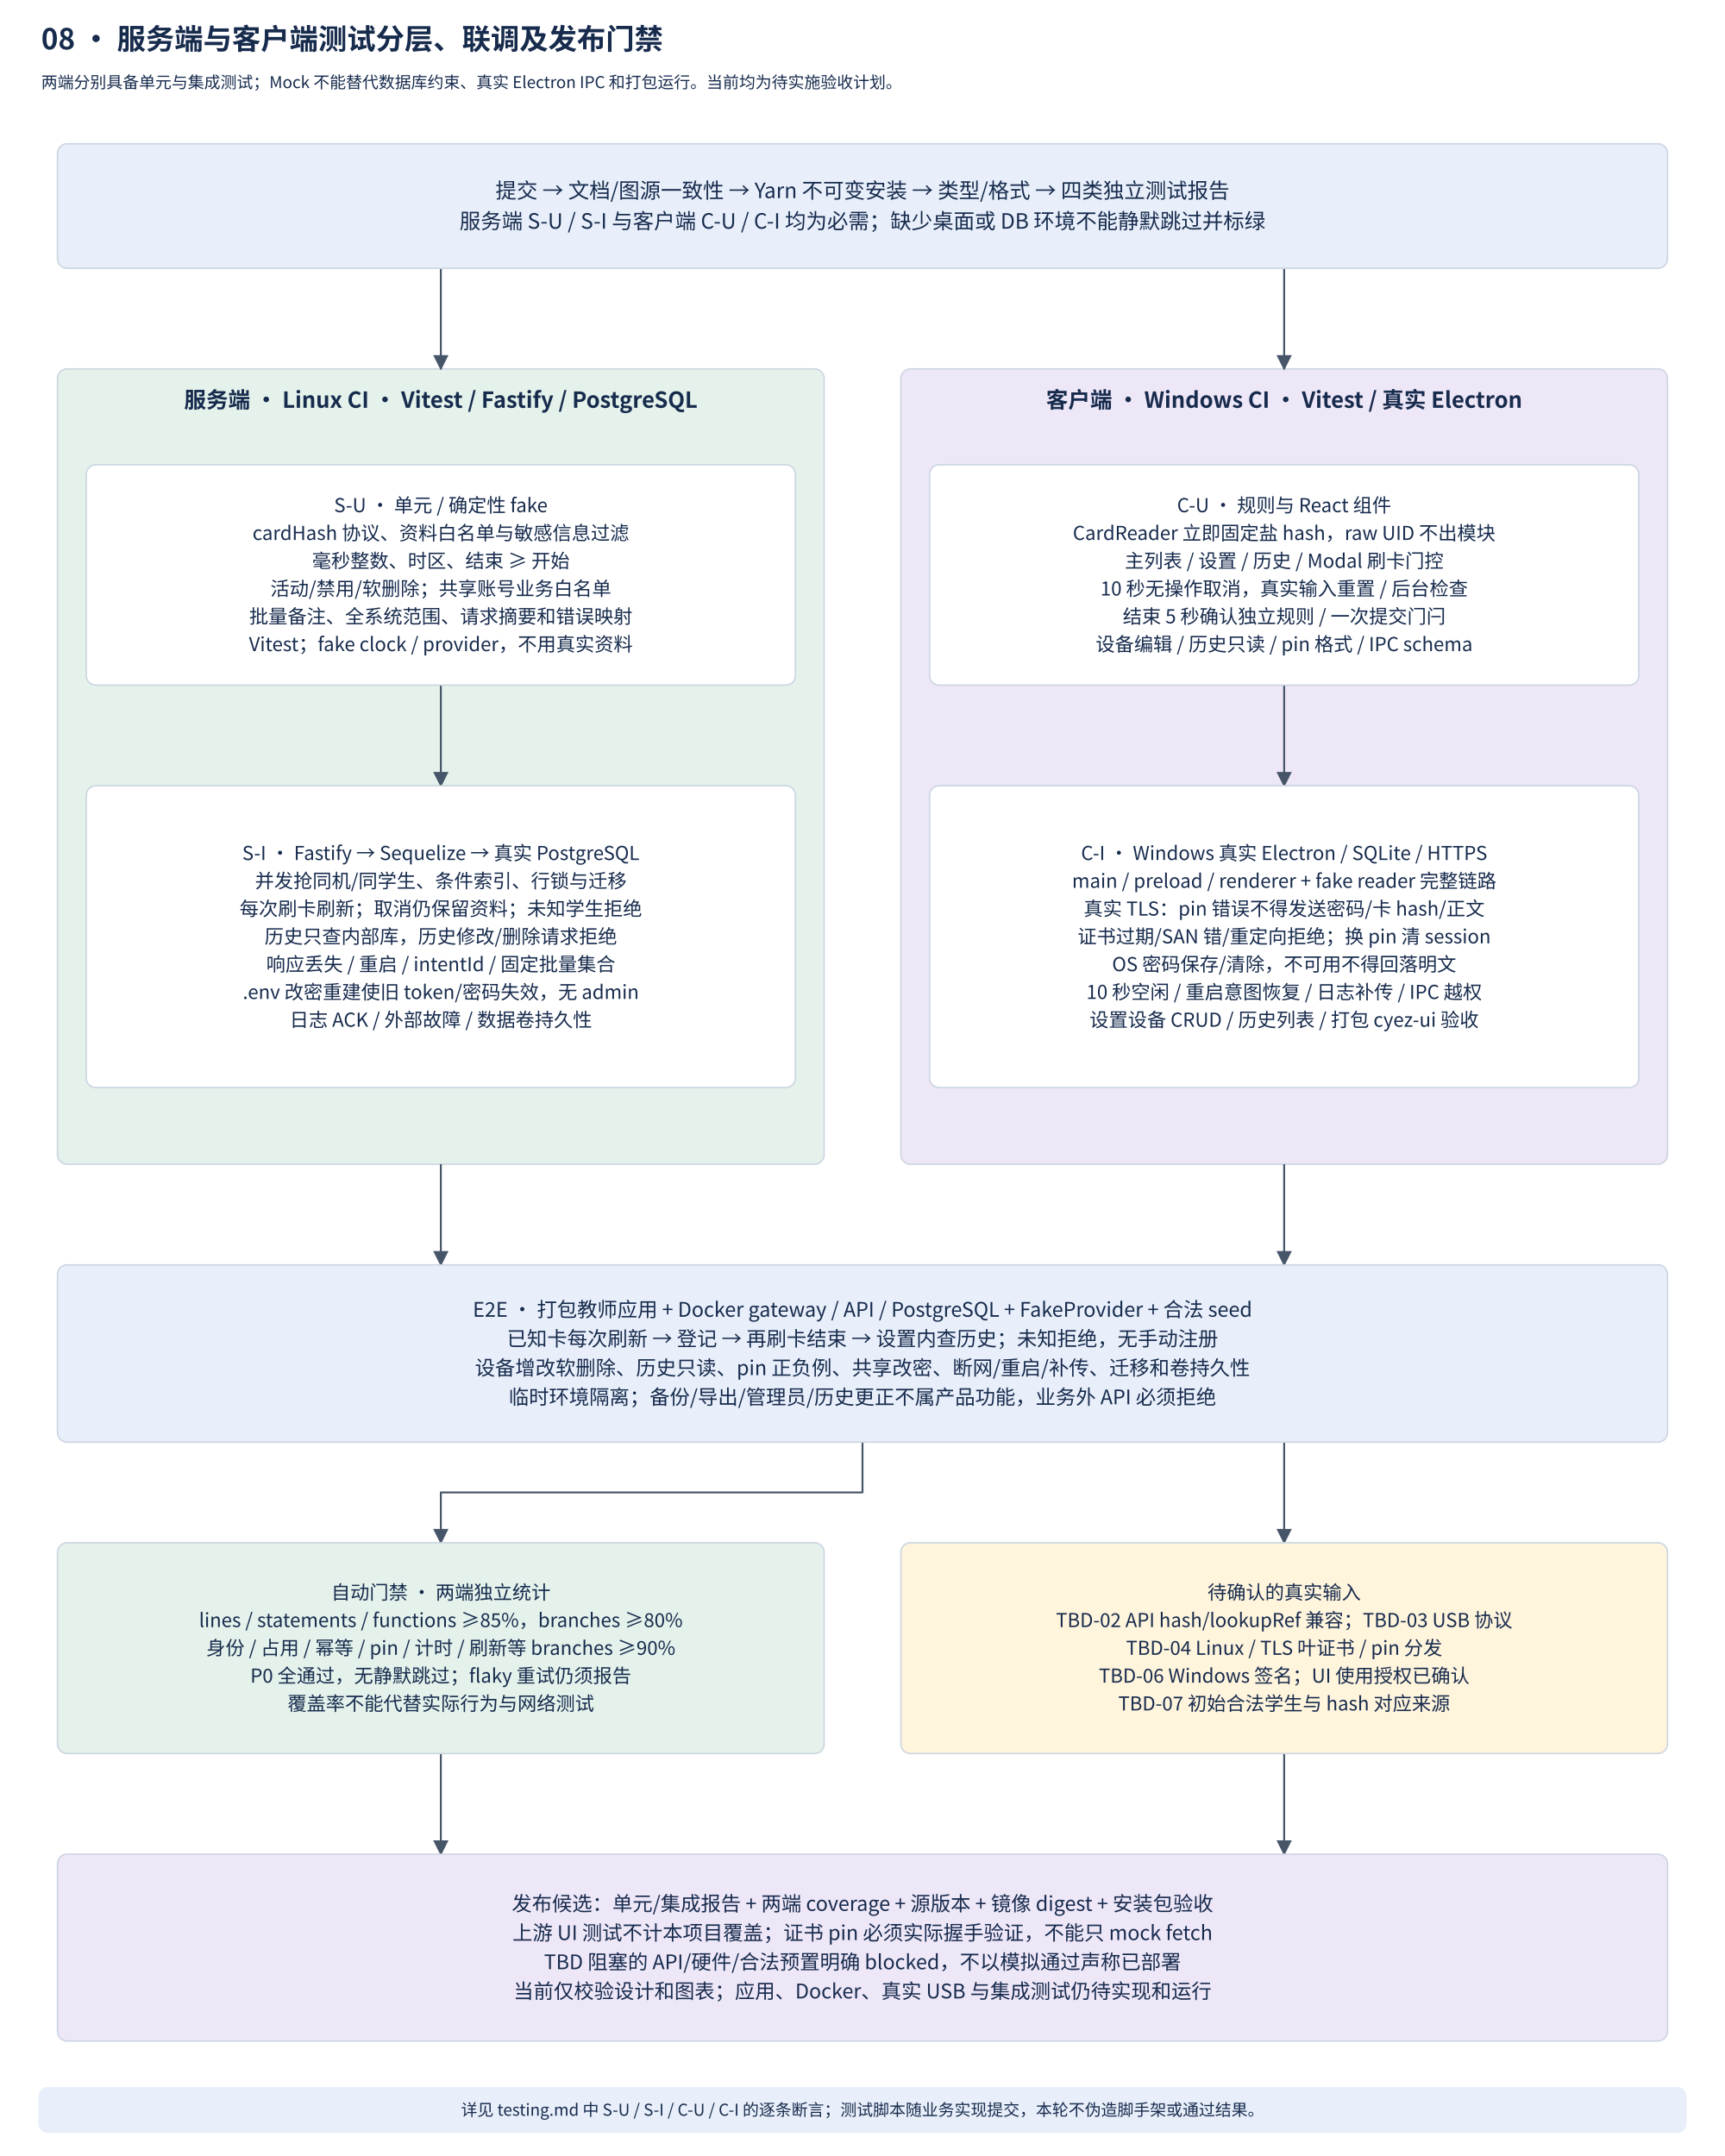
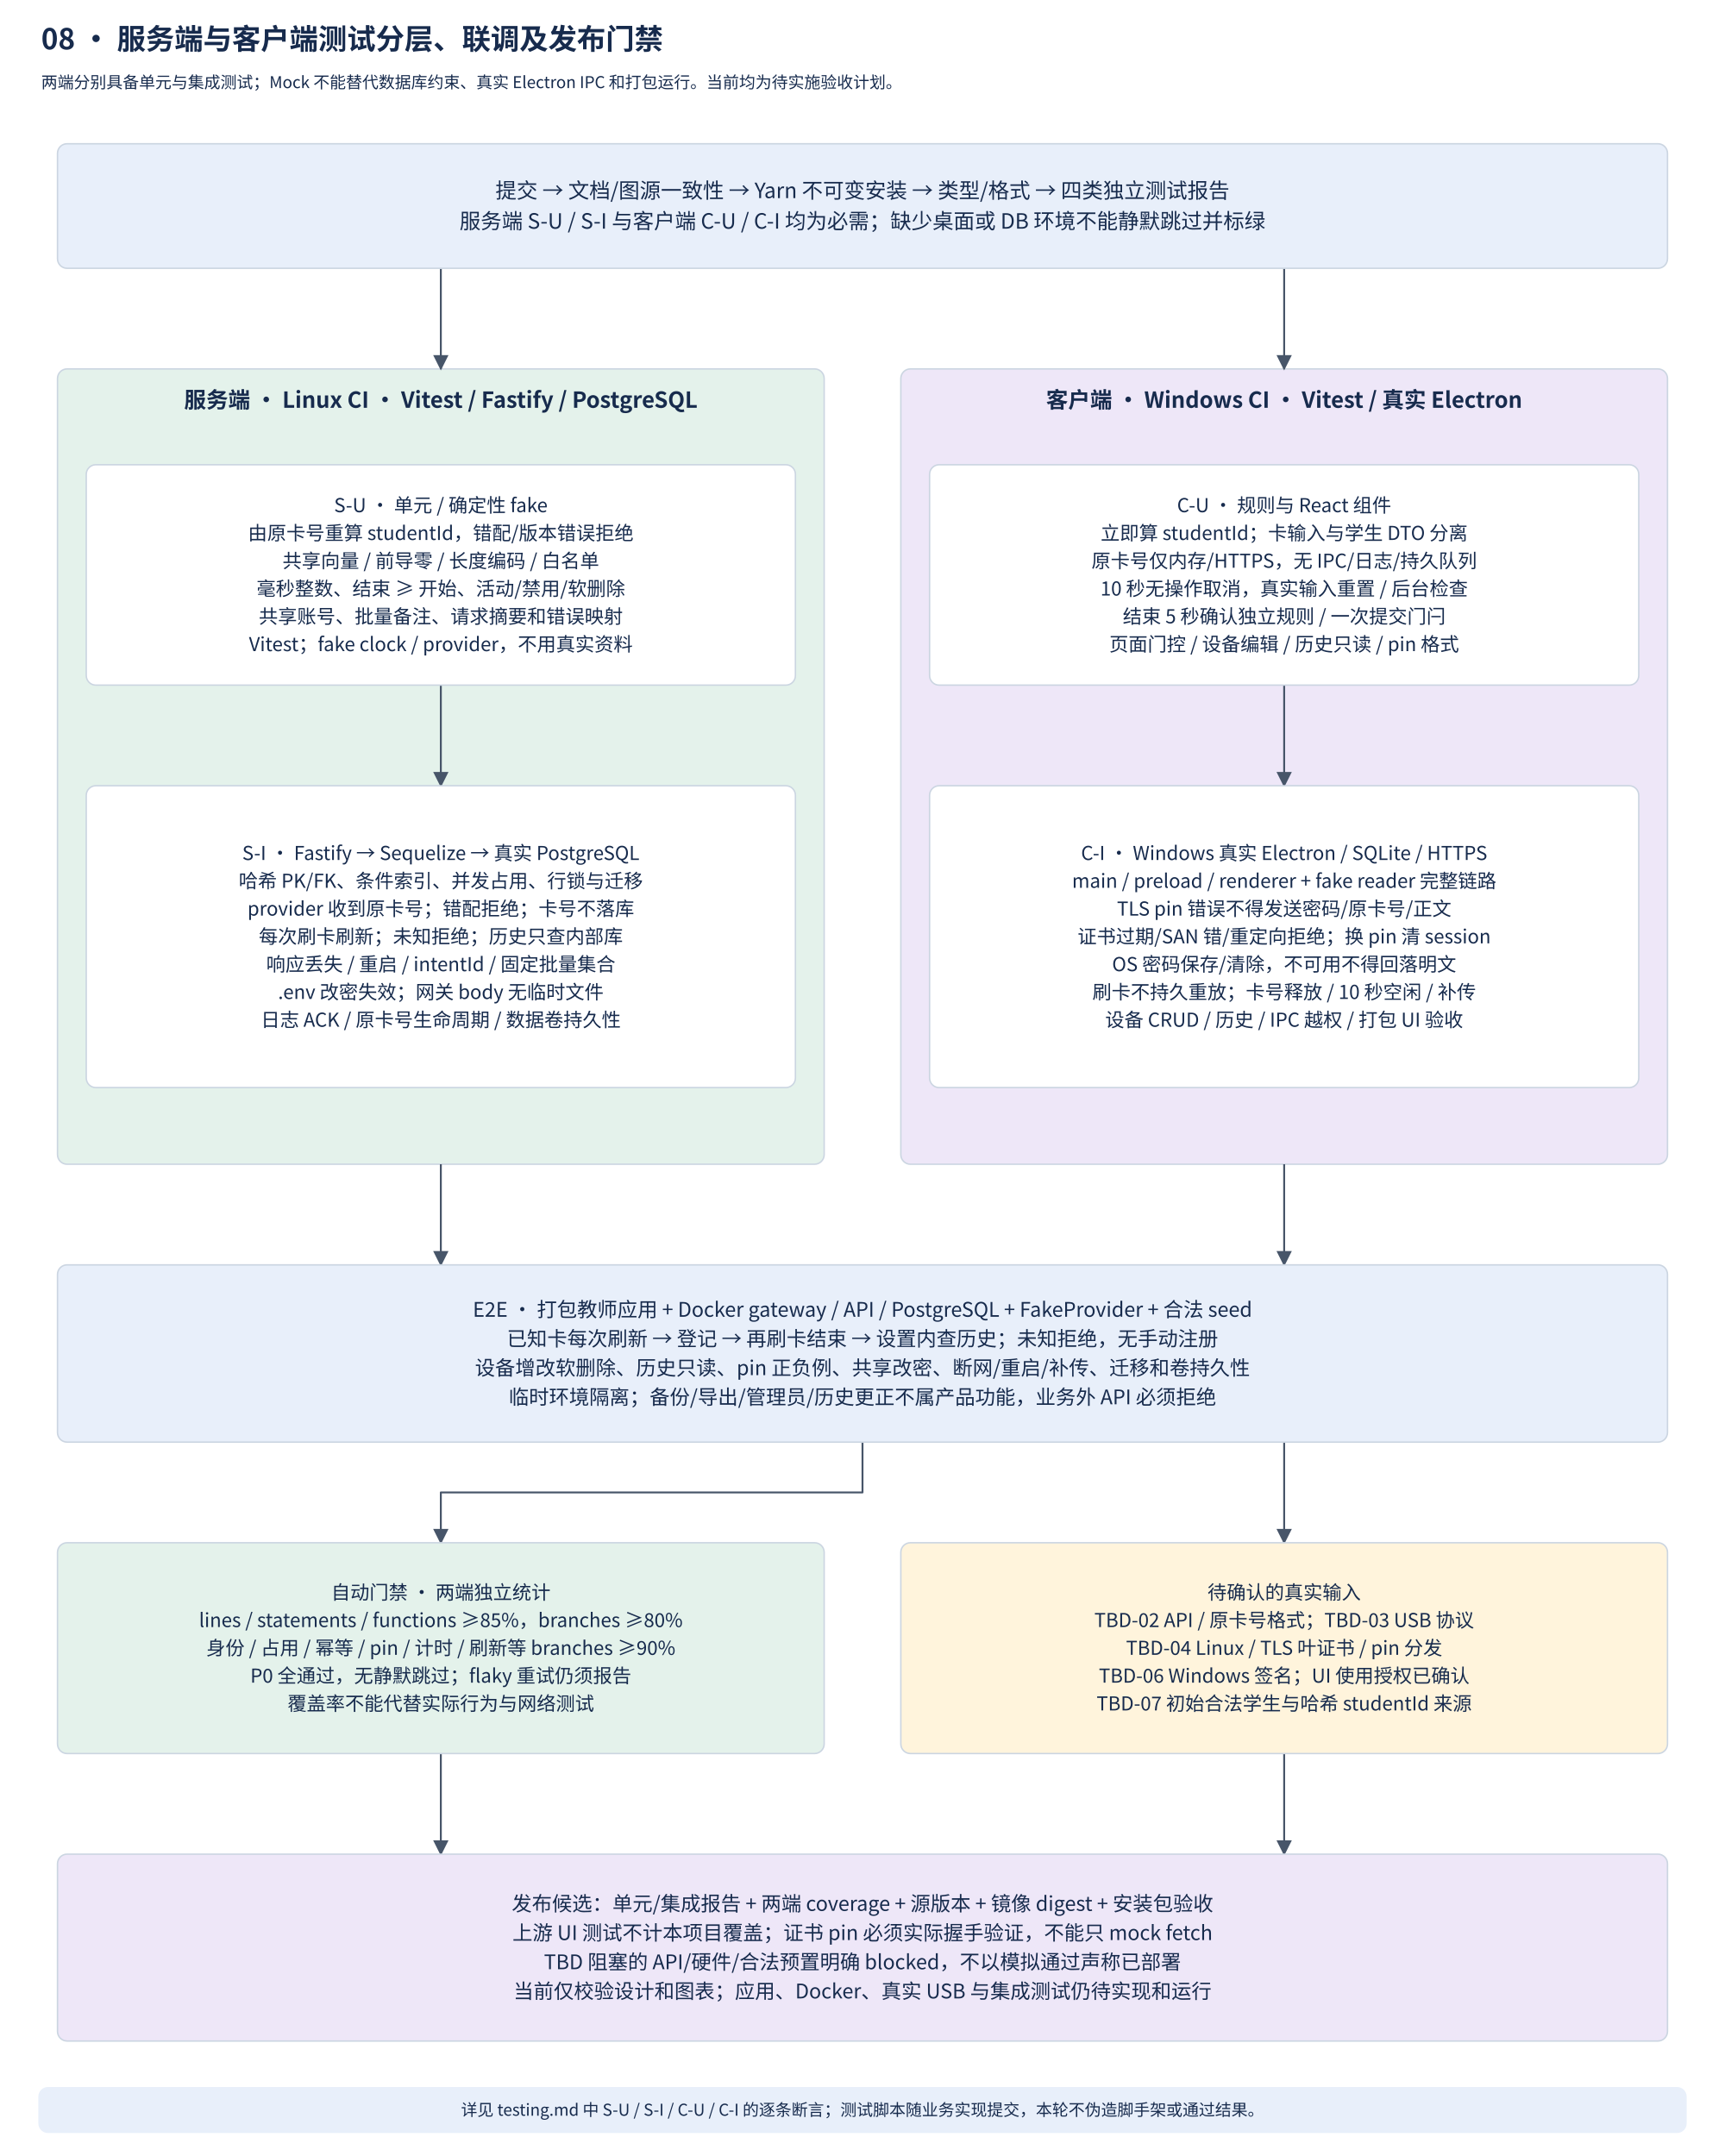
<svg xmlns="http://www.w3.org/2000/svg" width="1800" height="2250" viewBox="0 0 1800 2250" role="img" aria-labelledby="title desc">
  <defs>
    <marker id="arrow" viewBox="0 0 10 10" refX="9" refY="5" markerWidth="8" markerHeight="8" orient="auto-start-reverse">
      <path d="M 0 0 L 10 5 L 0 10 z" fill="#475569" />
    </marker>
  </defs>
  <rect width="1800" height="2250" fill="#ffffff" />
  <rect x="60" y="385" width="800" height="830" rx="10" fill="#e4f2eb" stroke="#cbd5e1" stroke-width="1.5" />
  <text x="460.0" y="806.3" text-anchor="middle" font-family="Microsoft YaHei, Noto Sans CJK SC, sans-serif" font-size="18" font-weight="400" fill="#172b4d" />
  <rect x="940" y="385" width="800" height="830" rx="10" fill="#eee7f8" stroke="#cbd5e1" stroke-width="1.5" />
  <text x="1340.0" y="806.3" text-anchor="middle" font-family="Microsoft YaHei, Noto Sans CJK SC, sans-serif" font-size="18" font-weight="400" fill="#172b4d" />
  <polyline points="460.0,715 460.0,820" fill="none" stroke="#475569" stroke-width="2" stroke-linejoin="round" marker-end="url(#arrow)" />
  <polyline points="1340.0,715 1340.0,820" fill="none" stroke="#475569" stroke-width="2" stroke-linejoin="round" marker-end="url(#arrow)" />
  <polyline points="460,280 460,385" fill="none" stroke="#475569" stroke-width="2" stroke-linejoin="round" marker-end="url(#arrow)" />
  <polyline points="1340,280 1340,385" fill="none" stroke="#475569" stroke-width="2" stroke-linejoin="round" marker-end="url(#arrow)" />
  <polyline points="460,1215 460,1320" fill="none" stroke="#475569" stroke-width="2" stroke-linejoin="round" marker-end="url(#arrow)" />
  <polyline points="1340,1215 1340,1320" fill="none" stroke="#475569" stroke-width="2" stroke-linejoin="round" marker-end="url(#arrow)" />
  <polyline points="900.0,1505 900.0,1557.5 460.0,1557.5 460.0,1610" fill="none" stroke="#475569" stroke-width="2" stroke-linejoin="round" marker-end="url(#arrow)" />
  <polyline points="1340,1505 1340,1610" fill="none" stroke="#475569" stroke-width="2" stroke-linejoin="round" marker-end="url(#arrow)" />
  <polyline points="460,1830 460,1935" fill="none" stroke="#475569" stroke-width="2" stroke-linejoin="round" marker-end="url(#arrow)" />
  <polyline points="1340,1830 1340,1935" fill="none" stroke="#475569" stroke-width="2" stroke-linejoin="round" marker-end="url(#arrow)" />
  <text x="43" y="51.5" text-anchor="start" font-family="Microsoft YaHei, Noto Sans CJK SC, sans-serif" font-size="30" font-weight="600" fill="#172b4d">08 · 服务端与客户端测试分层、联调及发布门禁</text>
  <text x="43" y="91.95" text-anchor="start" font-family="Microsoft YaHei, Noto Sans CJK SC, sans-serif" font-size="17" font-weight="400" fill="#172b4d">两端分别具备单元与集成测试；Mock 不能替代数据库约束、真实 Electron IPC 和打包运行。当前均为待实施验收计划。</text>
  <rect x="60" y="150" width="1680" height="130" rx="10" fill="#e8effa" stroke="#cbd5e1" stroke-width="1.5" />
  <text x="900.0" y="206.75" text-anchor="middle" font-family="Microsoft YaHei, Noto Sans CJK SC, sans-serif" font-size="22" font-weight="400" fill="#172b4d">提交 → 文档/图源一致性 → Yarn 不可变安装 → 类型/格式 → 四类独立测试报告</text>
  <text x="900.0" y="238.65" text-anchor="middle" font-family="Microsoft YaHei, Noto Sans CJK SC, sans-serif" font-size="22" font-weight="400" fill="#172b4d">服务端 S-U / S-I 与客户端 C-U / C-I 均为必需；缺少桌面或 DB 环境不能静默跳过并标绿</text>
  <text x="460.0" y="425.55" text-anchor="middle" font-family="Microsoft YaHei, Noto Sans CJK SC, sans-serif" font-size="23" font-weight="600" fill="#172b4d">服务端 · Linux CI · Vitest / Fastify / PostgreSQL</text>
  <text x="1340.0" y="425.55" text-anchor="middle" font-family="Microsoft YaHei, Noto Sans CJK SC, sans-serif" font-size="23" font-weight="600" fill="#172b4d">客户端 · Windows CI · Vitest / 真实 Electron</text>
  <rect x="90" y="485" width="740" height="230" rx="10" fill="#ffffff" stroke="#cbd5e1" stroke-width="1.5" />
  <text x="460.0" y="534.5" text-anchor="middle" font-family="Microsoft YaHei, Noto Sans CJK SC, sans-serif" font-size="20" font-weight="400" fill="#172b4d">S-U · 单元 / 确定性 fake</text>
-   <text x="460.0" y="563.5" text-anchor="middle" font-family="Microsoft YaHei, Noto Sans CJK SC, sans-serif" font-size="20" font-weight="400" fill="#172b4d">cardHash 协议、资料白名单与敏感信息过滤</text>
-   <text x="460.0" y="592.5" text-anchor="middle" font-family="Microsoft YaHei, Noto Sans CJK SC, sans-serif" font-size="20" font-weight="400" fill="#172b4d">毫秒整数、时区、结束 ≥ 开始</text>
-   <text x="460.0" y="621.5" text-anchor="middle" font-family="Microsoft YaHei, Noto Sans CJK SC, sans-serif" font-size="20" font-weight="400" fill="#172b4d">活动/禁用/软删除；共享账号业务白名单</text>
-   <text x="460.0" y="650.5" text-anchor="middle" font-family="Microsoft YaHei, Noto Sans CJK SC, sans-serif" font-size="20" font-weight="400" fill="#172b4d">批量备注、全系统范围、请求摘要和错误映射</text>
+   <text x="460.0" y="563.5" text-anchor="middle" font-family="Microsoft YaHei, Noto Sans CJK SC, sans-serif" font-size="20" font-weight="400" fill="#172b4d">由原卡号重算 studentId，错配/版本错误拒绝</text>
+   <text x="460.0" y="592.5" text-anchor="middle" font-family="Microsoft YaHei, Noto Sans CJK SC, sans-serif" font-size="20" font-weight="400" fill="#172b4d">共享向量 / 前导零 / 长度编码 / 白名单</text>
+   <text x="460.0" y="621.5" text-anchor="middle" font-family="Microsoft YaHei, Noto Sans CJK SC, sans-serif" font-size="20" font-weight="400" fill="#172b4d">毫秒整数、结束 ≥ 开始、活动/禁用/软删除</text>
+   <text x="460.0" y="650.5" text-anchor="middle" font-family="Microsoft YaHei, Noto Sans CJK SC, sans-serif" font-size="20" font-weight="400" fill="#172b4d">共享账号、批量备注、请求摘要和错误映射</text>
  <text x="460.0" y="679.5" text-anchor="middle" font-family="Microsoft YaHei, Noto Sans CJK SC, sans-serif" font-size="20" font-weight="400" fill="#172b4d">Vitest；fake clock / provider，不用真实资料</text>
  <rect x="970" y="485" width="740" height="230" rx="10" fill="#ffffff" stroke="#cbd5e1" stroke-width="1.5" />
  <text x="1340.0" y="534.5" text-anchor="middle" font-family="Microsoft YaHei, Noto Sans CJK SC, sans-serif" font-size="20" font-weight="400" fill="#172b4d">C-U · 规则与 React 组件</text>
-   <text x="1340.0" y="563.5" text-anchor="middle" font-family="Microsoft YaHei, Noto Sans CJK SC, sans-serif" font-size="20" font-weight="400" fill="#172b4d">CardReader 立即固定盐 hash，raw UID 不出模块</text>
-   <text x="1340.0" y="592.5" text-anchor="middle" font-family="Microsoft YaHei, Noto Sans CJK SC, sans-serif" font-size="20" font-weight="400" fill="#172b4d">主列表 / 设置 / 历史 / Modal 刷卡门控</text>
+   <text x="1340.0" y="563.5" text-anchor="middle" font-family="Microsoft YaHei, Noto Sans CJK SC, sans-serif" font-size="20" font-weight="400" fill="#172b4d">立即算 studentId；卡输入与学生 DTO 分离</text>
+   <text x="1340.0" y="592.5" text-anchor="middle" font-family="Microsoft YaHei, Noto Sans CJK SC, sans-serif" font-size="20" font-weight="400" fill="#172b4d">原卡号仅内存/HTTPS，无 IPC/日志/持久队列</text>
  <text x="1340.0" y="621.5" text-anchor="middle" font-family="Microsoft YaHei, Noto Sans CJK SC, sans-serif" font-size="20" font-weight="400" fill="#172b4d">10 秒无操作取消，真实输入重置 / 后台检查</text>
  <text x="1340.0" y="650.5" text-anchor="middle" font-family="Microsoft YaHei, Noto Sans CJK SC, sans-serif" font-size="20" font-weight="400" fill="#172b4d">结束 5 秒确认独立规则 / 一次提交门闩</text>
-   <text x="1340.0" y="679.5" text-anchor="middle" font-family="Microsoft YaHei, Noto Sans CJK SC, sans-serif" font-size="20" font-weight="400" fill="#172b4d">设备编辑 / 历史只读 / pin 格式 / IPC schema</text>
+   <text x="1340.0" y="679.5" text-anchor="middle" font-family="Microsoft YaHei, Noto Sans CJK SC, sans-serif" font-size="20" font-weight="400" fill="#172b4d">页面门控 / 设备编辑 / 历史只读 / pin 格式</text>
  <rect x="90" y="820" width="740" height="315" rx="10" fill="#ffffff" stroke="#cbd5e1" stroke-width="1.5" />
  <text x="460.0" y="897.5" text-anchor="middle" font-family="Microsoft YaHei, Noto Sans CJK SC, sans-serif" font-size="20" font-weight="400" fill="#172b4d">S-I · Fastify → Sequelize → 真实 PostgreSQL</text>
-   <text x="460.0" y="926.5" text-anchor="middle" font-family="Microsoft YaHei, Noto Sans CJK SC, sans-serif" font-size="20" font-weight="400" fill="#172b4d">并发抢同机/同学生、条件索引、行锁与迁移</text>
-   <text x="460.0" y="955.5" text-anchor="middle" font-family="Microsoft YaHei, Noto Sans CJK SC, sans-serif" font-size="20" font-weight="400" fill="#172b4d">每次刷卡刷新；取消仍保留资料；未知学生拒绝</text>
-   <text x="460.0" y="984.5" text-anchor="middle" font-family="Microsoft YaHei, Noto Sans CJK SC, sans-serif" font-size="20" font-weight="400" fill="#172b4d">历史只查内部库，历史修改/删除请求拒绝</text>
+   <text x="460.0" y="926.5" text-anchor="middle" font-family="Microsoft YaHei, Noto Sans CJK SC, sans-serif" font-size="20" font-weight="400" fill="#172b4d">哈希 PK/FK、条件索引、并发占用、行锁与迁移</text>
+   <text x="460.0" y="955.5" text-anchor="middle" font-family="Microsoft YaHei, Noto Sans CJK SC, sans-serif" font-size="20" font-weight="400" fill="#172b4d">provider 收到原卡号；错配拒绝；卡号不落库</text>
+   <text x="460.0" y="984.5" text-anchor="middle" font-family="Microsoft YaHei, Noto Sans CJK SC, sans-serif" font-size="20" font-weight="400" fill="#172b4d">每次刷卡刷新；未知拒绝；历史只查内部库</text>
  <text x="460.0" y="1013.5" text-anchor="middle" font-family="Microsoft YaHei, Noto Sans CJK SC, sans-serif" font-size="20" font-weight="400" fill="#172b4d">响应丢失 / 重启 / intentId / 固定批量集合</text>
-   <text x="460.0" y="1042.5" text-anchor="middle" font-family="Microsoft YaHei, Noto Sans CJK SC, sans-serif" font-size="20" font-weight="400" fill="#172b4d">.env 改密重建使旧 token/密码失效，无 admin</text>
-   <text x="460.0" y="1071.5" text-anchor="middle" font-family="Microsoft YaHei, Noto Sans CJK SC, sans-serif" font-size="20" font-weight="400" fill="#172b4d">日志 ACK / 外部故障 / 数据卷持久性</text>
+   <text x="460.0" y="1042.5" text-anchor="middle" font-family="Microsoft YaHei, Noto Sans CJK SC, sans-serif" font-size="20" font-weight="400" fill="#172b4d">.env 改密失效；网关 body 无临时文件</text>
+   <text x="460.0" y="1071.5" text-anchor="middle" font-family="Microsoft YaHei, Noto Sans CJK SC, sans-serif" font-size="20" font-weight="400" fill="#172b4d">日志 ACK / 原卡号生命周期 / 数据卷持久性</text>
  <rect x="970" y="820" width="740" height="315" rx="10" fill="#ffffff" stroke="#cbd5e1" stroke-width="1.5" />
  <text x="1340.0" y="897.5" text-anchor="middle" font-family="Microsoft YaHei, Noto Sans CJK SC, sans-serif" font-size="20" font-weight="400" fill="#172b4d">C-I · Windows 真实 Electron / SQLite / HTTPS</text>
  <text x="1340.0" y="926.5" text-anchor="middle" font-family="Microsoft YaHei, Noto Sans CJK SC, sans-serif" font-size="20" font-weight="400" fill="#172b4d">main / preload / renderer + fake reader 完整链路</text>
-   <text x="1340.0" y="955.5" text-anchor="middle" font-family="Microsoft YaHei, Noto Sans CJK SC, sans-serif" font-size="20" font-weight="400" fill="#172b4d">真实 TLS：pin 错误不得发送密码/卡 hash/正文</text>
+   <text x="1340.0" y="955.5" text-anchor="middle" font-family="Microsoft YaHei, Noto Sans CJK SC, sans-serif" font-size="20" font-weight="400" fill="#172b4d">TLS pin 错误不得发送密码/原卡号/正文</text>
  <text x="1340.0" y="984.5" text-anchor="middle" font-family="Microsoft YaHei, Noto Sans CJK SC, sans-serif" font-size="20" font-weight="400" fill="#172b4d">证书过期/SAN 错/重定向拒绝；换 pin 清 session</text>
  <text x="1340.0" y="1013.5" text-anchor="middle" font-family="Microsoft YaHei, Noto Sans CJK SC, sans-serif" font-size="20" font-weight="400" fill="#172b4d">OS 密码保存/清除，不可用不得回落明文</text>
-   <text x="1340.0" y="1042.5" text-anchor="middle" font-family="Microsoft YaHei, Noto Sans CJK SC, sans-serif" font-size="20" font-weight="400" fill="#172b4d">10 秒空闲 / 重启意图恢复 / 日志补传 / IPC 越权</text>
-   <text x="1340.0" y="1071.5" text-anchor="middle" font-family="Microsoft YaHei, Noto Sans CJK SC, sans-serif" font-size="20" font-weight="400" fill="#172b4d">设置设备 CRUD / 历史列表 / 打包 cyez-ui 验收</text>
+   <text x="1340.0" y="1042.5" text-anchor="middle" font-family="Microsoft YaHei, Noto Sans CJK SC, sans-serif" font-size="20" font-weight="400" fill="#172b4d">刷卡不持久重放；卡号释放 / 10 秒空闲 / 补传</text>
+   <text x="1340.0" y="1071.5" text-anchor="middle" font-family="Microsoft YaHei, Noto Sans CJK SC, sans-serif" font-size="20" font-weight="400" fill="#172b4d">设备 CRUD / 历史 / IPC 越权 / 打包 UI 验收</text>
  <rect x="60" y="1320" width="1680" height="185" rx="10" fill="#e8effa" stroke="#cbd5e1" stroke-width="1.5" />
  <text x="900.0" y="1374.175" text-anchor="middle" font-family="Microsoft YaHei, Noto Sans CJK SC, sans-serif" font-size="21" font-weight="400" fill="#172b4d">E2E · 打包教师应用 + Docker gateway / API / PostgreSQL + FakeProvider + 合法 seed</text>
  <text x="900.0" y="1404.625" text-anchor="middle" font-family="Microsoft YaHei, Noto Sans CJK SC, sans-serif" font-size="21" font-weight="400" fill="#172b4d">已知卡每次刷新 → 登记 → 再刷卡结束 → 设置内查历史；未知拒绝，无手动注册</text>
  <text x="900.0" y="1435.075" text-anchor="middle" font-family="Microsoft YaHei, Noto Sans CJK SC, sans-serif" font-size="21" font-weight="400" fill="#172b4d">设备增改软删除、历史只读、pin 正负例、共享改密、断网/重启/补传、迁移和卷持久性</text>
  <text x="900.0" y="1465.525" text-anchor="middle" font-family="Microsoft YaHei, Noto Sans CJK SC, sans-serif" font-size="21" font-weight="400" fill="#172b4d">临时环境隔离；备份/导出/管理员/历史更正不属产品功能，业务外 API 必须拒绝</text>
  <rect x="60" y="1610" width="800" height="220" rx="10" fill="#e4f2eb" stroke="#cbd5e1" stroke-width="1.5" />
  <text x="460.0" y="1669.0" text-anchor="middle" font-family="Microsoft YaHei, Noto Sans CJK SC, sans-serif" font-size="20" font-weight="400" fill="#172b4d">自动门禁 · 两端独立统计</text>
  <text x="460.0" y="1698.0" text-anchor="middle" font-family="Microsoft YaHei, Noto Sans CJK SC, sans-serif" font-size="20" font-weight="400" fill="#172b4d">lines / statements / functions ≥85%，branches ≥80%</text>
  <text x="460.0" y="1727.0" text-anchor="middle" font-family="Microsoft YaHei, Noto Sans CJK SC, sans-serif" font-size="20" font-weight="400" fill="#172b4d">身份 / 占用 / 幂等 / pin / 计时 / 刷新等 branches ≥90%</text>
  <text x="460.0" y="1756.0" text-anchor="middle" font-family="Microsoft YaHei, Noto Sans CJK SC, sans-serif" font-size="20" font-weight="400" fill="#172b4d">P0 全通过，无静默跳过；flaky 重试仍须报告</text>
  <text x="460.0" y="1785.0" text-anchor="middle" font-family="Microsoft YaHei, Noto Sans CJK SC, sans-serif" font-size="20" font-weight="400" fill="#172b4d">覆盖率不能代替实际行为与网络测试</text>
  <rect x="940" y="1610" width="800" height="220" rx="10" fill="#fff4dc" stroke="#cbd5e1" stroke-width="1.5" />
  <text x="1340.0" y="1669.0" text-anchor="middle" font-family="Microsoft YaHei, Noto Sans CJK SC, sans-serif" font-size="20" font-weight="400" fill="#172b4d">待确认的真实输入</text>
-   <text x="1340.0" y="1698.0" text-anchor="middle" font-family="Microsoft YaHei, Noto Sans CJK SC, sans-serif" font-size="20" font-weight="400" fill="#172b4d">TBD-02 API hash/lookupRef 兼容；TBD-03 USB 协议</text>
+   <text x="1340.0" y="1698.0" text-anchor="middle" font-family="Microsoft YaHei, Noto Sans CJK SC, sans-serif" font-size="20" font-weight="400" fill="#172b4d">TBD-02 API / 原卡号格式；TBD-03 USB 协议</text>
  <text x="1340.0" y="1727.0" text-anchor="middle" font-family="Microsoft YaHei, Noto Sans CJK SC, sans-serif" font-size="20" font-weight="400" fill="#172b4d">TBD-04 Linux / TLS 叶证书 / pin 分发</text>
  <text x="1340.0" y="1756.0" text-anchor="middle" font-family="Microsoft YaHei, Noto Sans CJK SC, sans-serif" font-size="20" font-weight="400" fill="#172b4d">TBD-06 Windows 签名；UI 使用授权已确认</text>
-   <text x="1340.0" y="1785.0" text-anchor="middle" font-family="Microsoft YaHei, Noto Sans CJK SC, sans-serif" font-size="20" font-weight="400" fill="#172b4d">TBD-07 初始合法学生与 hash 对应来源</text>
+   <text x="1340.0" y="1785.0" text-anchor="middle" font-family="Microsoft YaHei, Noto Sans CJK SC, sans-serif" font-size="20" font-weight="400" fill="#172b4d">TBD-07 初始合法学生与哈希 studentId 来源</text>
  <rect x="60" y="1935" width="1680" height="195" rx="10" fill="#eee7f8" stroke="#cbd5e1" stroke-width="1.5" />
  <text x="900.0" y="1994.175" text-anchor="middle" font-family="Microsoft YaHei, Noto Sans CJK SC, sans-serif" font-size="21" font-weight="400" fill="#172b4d">发布候选：单元/集成报告 + 两端 coverage + 源版本 + 镜像 digest + 安装包验收</text>
  <text x="900.0" y="2024.625" text-anchor="middle" font-family="Microsoft YaHei, Noto Sans CJK SC, sans-serif" font-size="21" font-weight="400" fill="#172b4d">上游 UI 测试不计本项目覆盖；证书 pin 必须实际握手验证，不能只 mock fetch</text>
  <text x="900.0" y="2055.075" text-anchor="middle" font-family="Microsoft YaHei, Noto Sans CJK SC, sans-serif" font-size="21" font-weight="400" fill="#172b4d">TBD 阻塞的 API/硬件/合法预置明确 blocked，不以模拟通过声称已部署</text>
  <text x="900.0" y="2085.525" text-anchor="middle" font-family="Microsoft YaHei, Noto Sans CJK SC, sans-serif" font-size="21" font-weight="400" fill="#172b4d">当前仅校验设计和图表；应用、Docker、真实 USB 与集成测试仍待实现和运行</text>
  <rect x="40" y="2178" width="1720" height="48" rx="10" fill="#e8effa" stroke="none" stroke-width="1.5" />
  <text x="900.0" y="2207.95" text-anchor="middle" font-family="Microsoft YaHei, Noto Sans CJK SC, sans-serif" font-size="17" font-weight="400" fill="#172b4d">详见 testing.md 中 S-U / S-I / C-U / C-I 的逐条断言；测试脚本随业务实现提交，本轮不伪造脚手架或通过结果。</text>
</svg>
